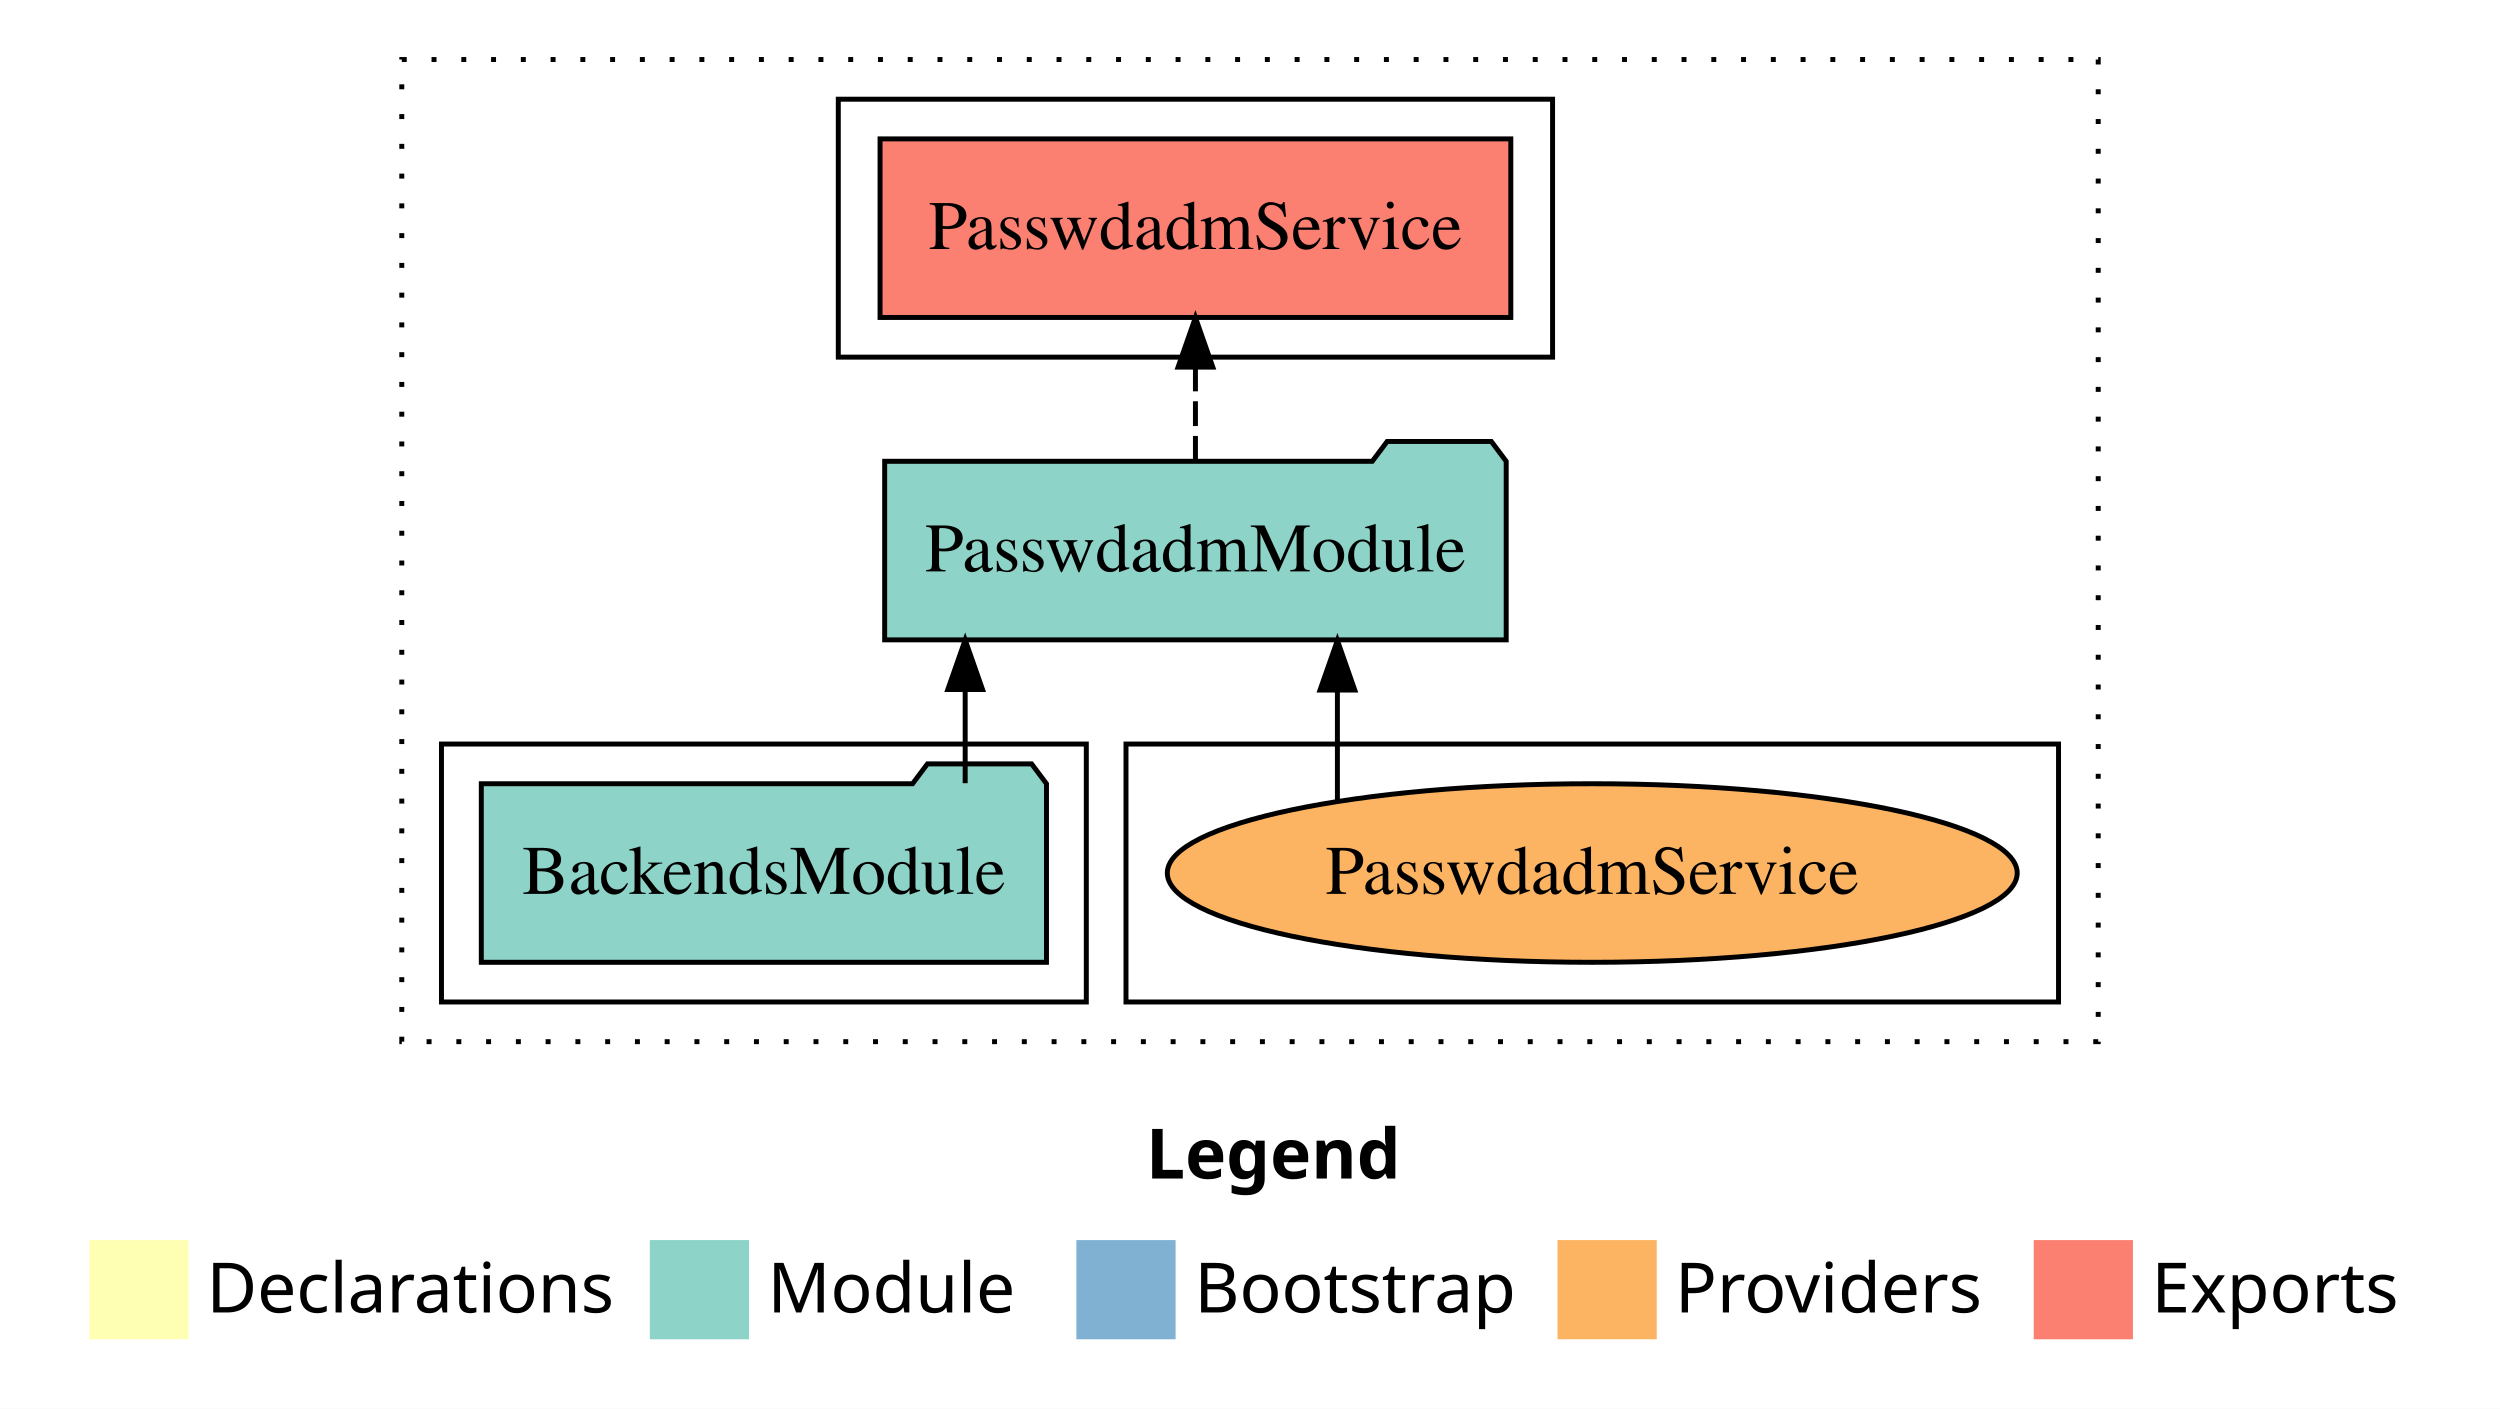
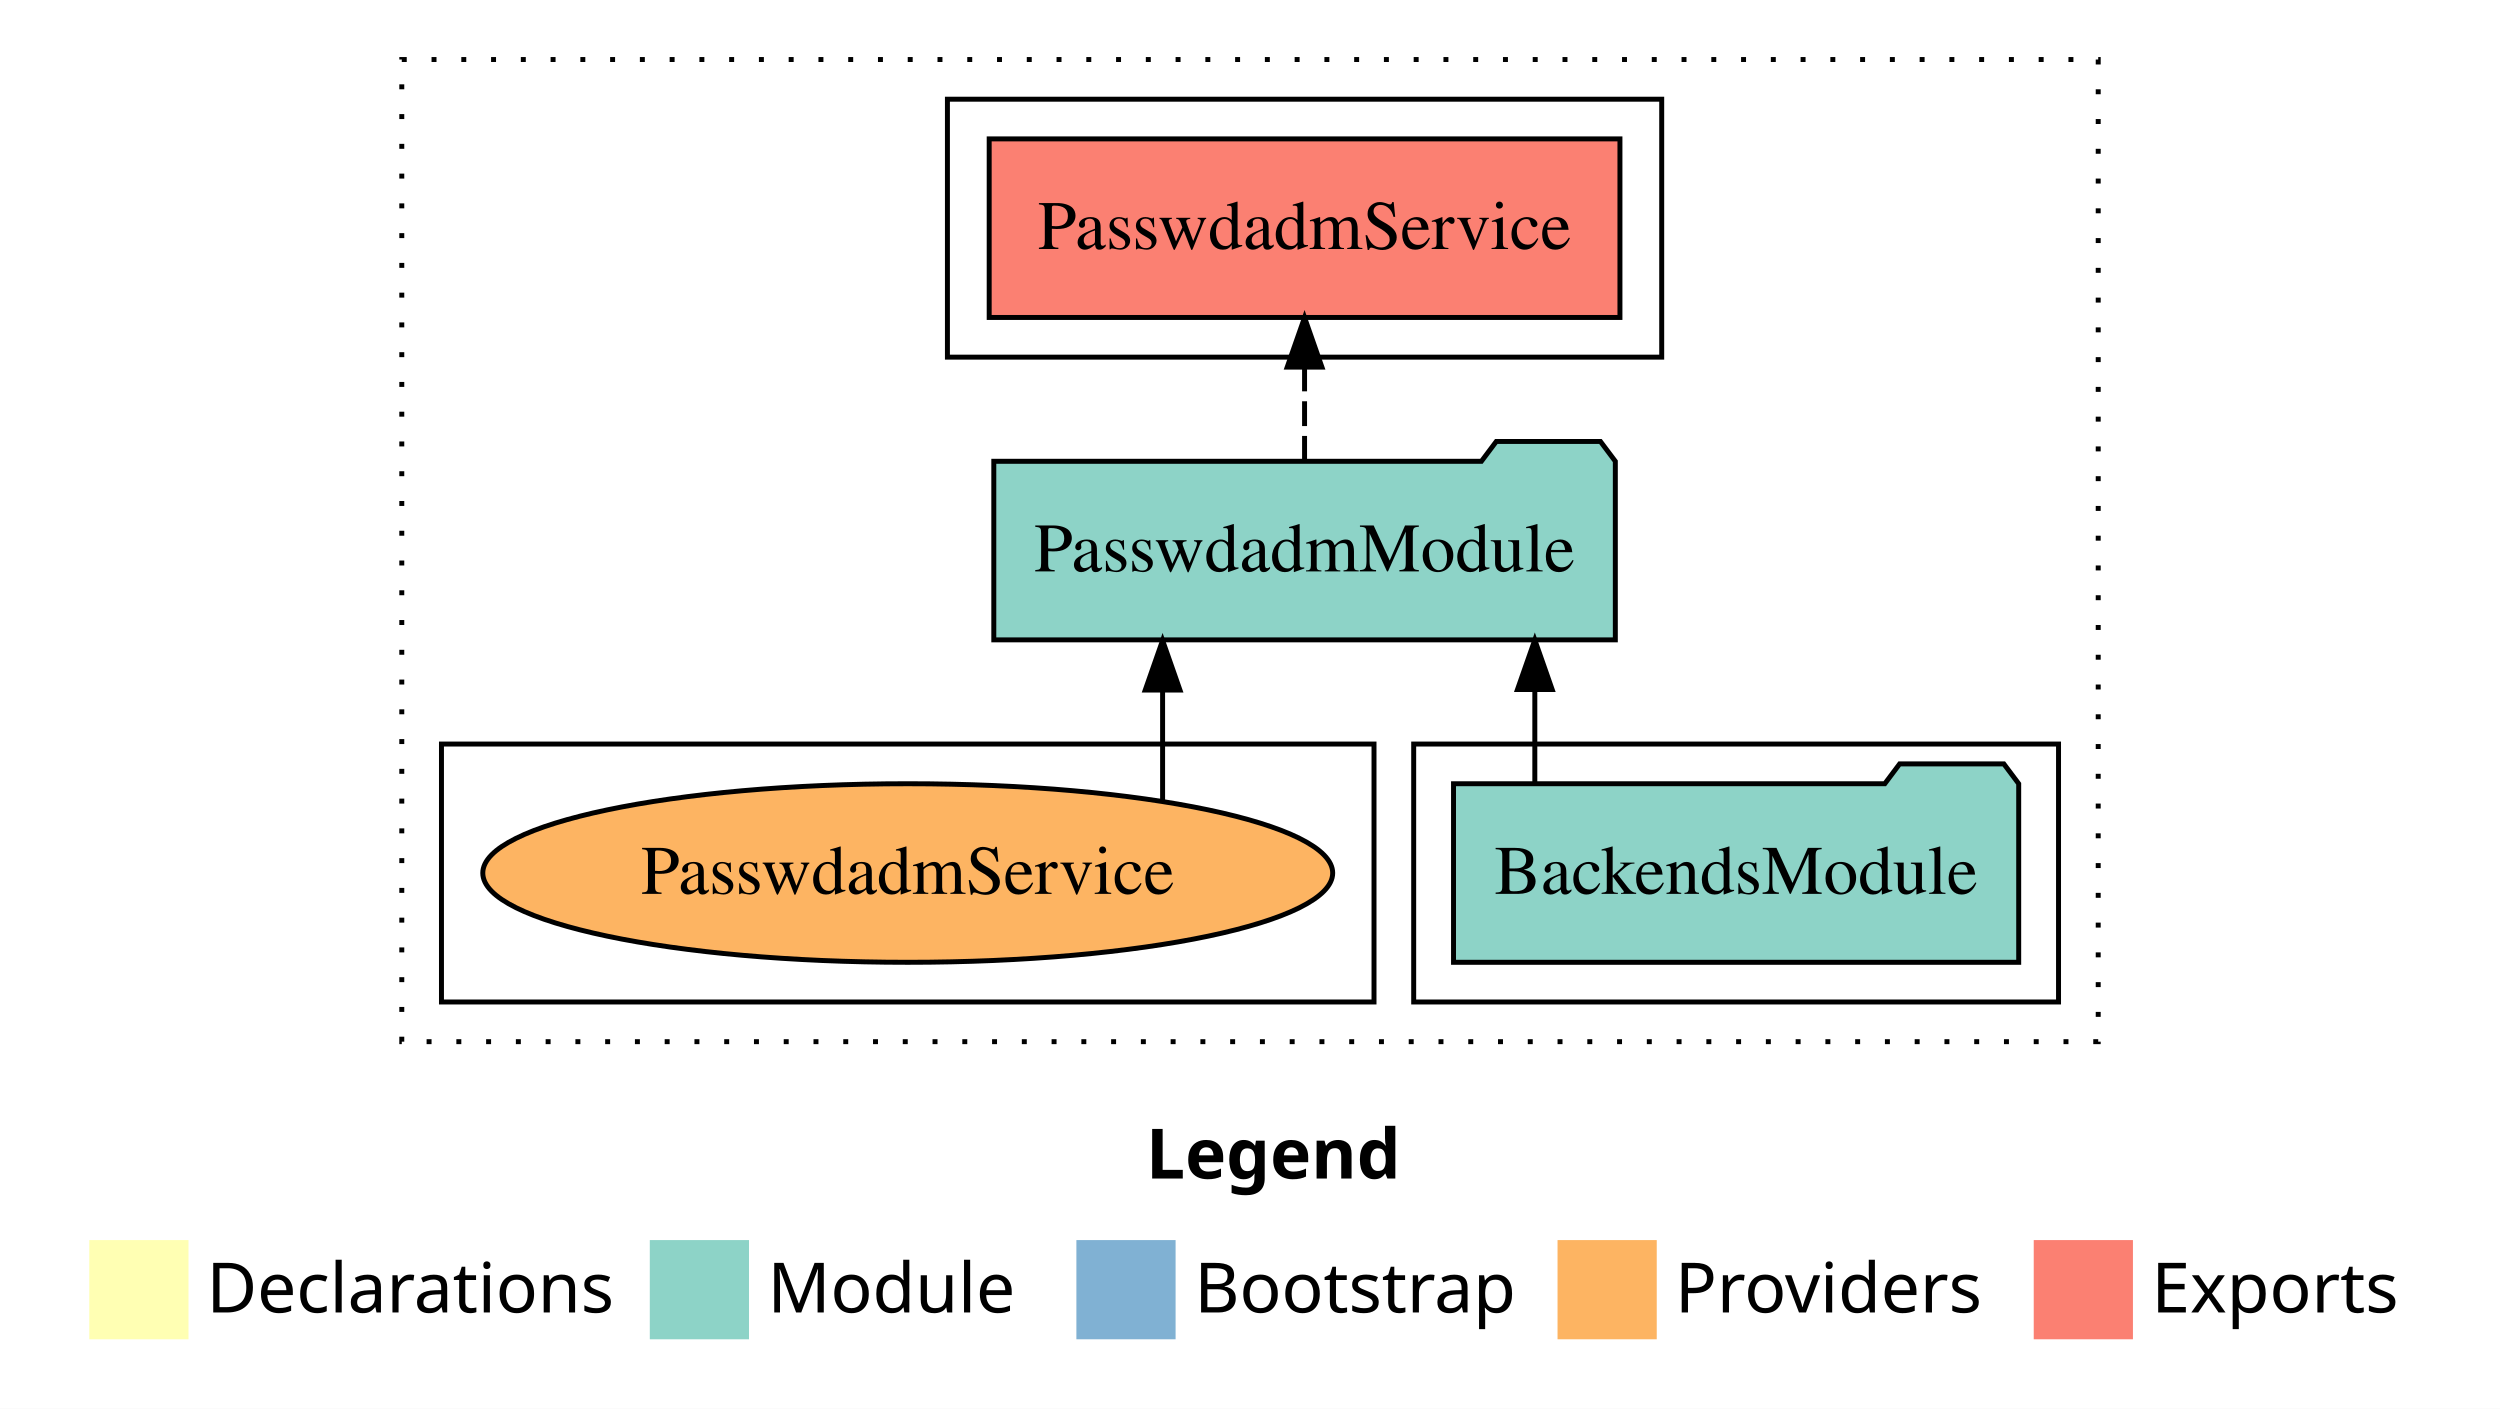
<svg xmlns="http://www.w3.org/2000/svg" width="504pt" height="284pt" viewBox="0.00 0.00 504.00 284.00">
  <g id="graph0" class="graph" transform="scale(1 1) rotate(0) translate(4 280)">
    <polygon fill="white" stroke="transparent" points="-4,4 -4,-280 500,-280 500,4 -4,4" />
    <text text-anchor="start" x="227.01" y="-42.4" font-family="Times-12" font-weight="bold" font-size="14.00">Legend</text>
    <polygon fill="#ffffb3" stroke="transparent" points="14,-10 14,-30 34,-30 34,-10 14,-10" />
    <text text-anchor="start" x="37.63" y="-15.4" font-family="Times-12" font-size="14.00">  Declarations</text>
    <polygon fill="#8dd3c7" stroke="transparent" points="127,-10 127,-30 147,-30 147,-10 127,-10" />
    <text text-anchor="start" x="150.73" y="-15.4" font-family="Times-12" font-size="14.00">  Module</text>
    <polygon fill="#80b1d3" stroke="transparent" points="213,-10 213,-30 233,-30 233,-10 213,-10" />
    <text text-anchor="start" x="236.78" y="-15.4" font-family="Times-12" font-size="14.00">  Bootstrap</text>
    <polygon fill="#fdb462" stroke="transparent" points="310,-10 310,-30 330,-30 330,-10 310,-10" />
    <text text-anchor="start" x="333.67" y="-15.4" font-family="Times-12" font-size="14.00">  Providers</text>
    <polygon fill="#fb8072" stroke="transparent" points="406,-10 406,-30 426,-30 426,-10 406,-10" />
    <text text-anchor="start" x="429.73" y="-15.4" font-family="Times-12" font-size="14.00">  Exports</text>
    <g id="clust1" class="cluster">
      <polygon fill="none" stroke="black" stroke-dasharray="1,5" points="77,-70 77,-268 419,-268 419,-70 77,-70" />
    </g>
+     <g id="clust3" class="cluster">
+       <polygon fill="none" stroke="black" points="281,-78 281,-130 411,-130 411,-78 281,-78" />
+     </g>
    <g id="clust4" class="cluster">
-       <polygon fill="none" stroke="black" points="165,-208 165,-260 309,-260 309,-208 165,-208" />
+       <polygon fill="none" stroke="black" points="187,-208 187,-260 331,-260 331,-208 187,-208" />
    </g>
    <g id="clust6" class="cluster">
-       <polygon fill="none" stroke="black" points="223,-78 223,-130 411,-130 411,-78 223,-78" />
-     </g>
-     <g id="clust3" class="cluster">
-       <polygon fill="none" stroke="black" points="85,-78 85,-130 215,-130 215,-78 85,-78" />
+       <polygon fill="none" stroke="black" points="85,-78 85,-130 273,-130 273,-78 85,-78" />
    </g>
    <g id="node1" class="node">
-       <polygon fill="#8dd3c7" stroke="black" points="206.97,-122 203.97,-126 182.97,-126 179.97,-122 93.03,-122 93.03,-86 206.97,-86 206.97,-122" />
-       <text text-anchor="middle" x="150" y="-99.8" font-family="Times,serif" font-size="14.00">BackendsModule</text>
+       <polygon fill="#8dd3c7" stroke="black" points="402.97,-122 399.97,-126 378.97,-126 375.97,-122 289.03,-122 289.03,-86 402.97,-86 402.97,-122" />
+       <text text-anchor="middle" x="346" y="-99.8" font-family="Times,serif" font-size="14.00">BackendsModule</text>
    </g>
    <g id="node2" class="node">
-       <polygon fill="#8dd3c7" stroke="black" points="299.65,-187 296.65,-191 275.65,-191 272.65,-187 174.35,-187 174.35,-151 299.65,-151 299.65,-187" />
-       <text text-anchor="middle" x="237" y="-164.8" font-family="Times,serif" font-size="14.00">PasswdadmModule</text>
+       <polygon fill="#8dd3c7" stroke="black" points="321.65,-187 318.65,-191 297.65,-191 294.65,-187 196.35,-187 196.35,-151 321.65,-151 321.65,-187" />
+       <text text-anchor="middle" x="259" y="-164.8" font-family="Times,serif" font-size="14.00">PasswdadmModule</text>
    </g>
    <g id="edge1" class="edge">
-       <path fill="none" stroke="black" d="M190.58,-122.11C190.58,-122.11 190.58,-140.99 190.58,-140.99" />
-       <polygon fill="black" stroke="black" points="187.08,-140.99 190.58,-150.99 194.08,-140.99 187.08,-140.99" />
+       <path fill="none" stroke="black" d="M305.42,-122.11C305.42,-122.11 305.42,-140.99 305.42,-140.99" />
+       <polygon fill="black" stroke="black" points="301.92,-140.99 305.42,-150.99 308.92,-140.99 301.92,-140.99" />
    </g>
    <g id="node3" class="node">
-       <polygon fill="#fb8072" stroke="black" points="300.58,-252 173.42,-252 173.42,-216 300.58,-216 300.58,-252" />
-       <text text-anchor="middle" x="237" y="-229.8" font-family="Times,serif" font-size="14.00">PasswdadmService </text>
+       <polygon fill="#fb8072" stroke="black" points="322.58,-252 195.42,-252 195.42,-216 322.58,-216 322.58,-252" />
+       <text text-anchor="middle" x="259" y="-229.8" font-family="Times,serif" font-size="14.00">PasswdadmService </text>
    </g>
    <g id="edge2" class="edge">
-       <path fill="none" stroke="black" stroke-dasharray="5,2" d="M237,-187.11C237,-187.11 237,-205.99 237,-205.99" />
-       <polygon fill="black" stroke="black" points="233.5,-205.99 237,-215.99 240.5,-205.99 233.5,-205.99" />
+       <path fill="none" stroke="black" stroke-dasharray="5,2" d="M259,-187.11C259,-187.11 259,-205.99 259,-205.99" />
+       <polygon fill="black" stroke="black" points="255.5,-205.99 259,-215.99 262.5,-205.99 255.5,-205.99" />
    </g>
    <g id="node4" class="node">
-       <ellipse fill="#fdb462" stroke="black" cx="317" cy="-104" rx="85.67" ry="18" />
-       <text text-anchor="middle" x="317" y="-99.8" font-family="Times,serif" font-size="14.00">PasswdadmService</text>
+       <ellipse fill="#fdb462" stroke="black" cx="179" cy="-104" rx="85.67" ry="18" />
+       <text text-anchor="middle" x="179" y="-99.8" font-family="Times,serif" font-size="14.00">PasswdadmService</text>
    </g>
    <g id="edge3" class="edge">
-       <path fill="none" stroke="black" d="M265.62,-118.43C265.62,-118.43 265.62,-140.89 265.62,-140.89" />
-       <polygon fill="black" stroke="black" points="262.12,-140.89 265.62,-150.89 269.12,-140.89 262.12,-140.89" />
+       <path fill="none" stroke="black" d="M230.38,-118.43C230.38,-118.43 230.38,-140.89 230.38,-140.89" />
+       <polygon fill="black" stroke="black" points="226.88,-140.89 230.38,-150.89 233.88,-140.89 226.88,-140.89" />
    </g>
  </g>
</svg>
